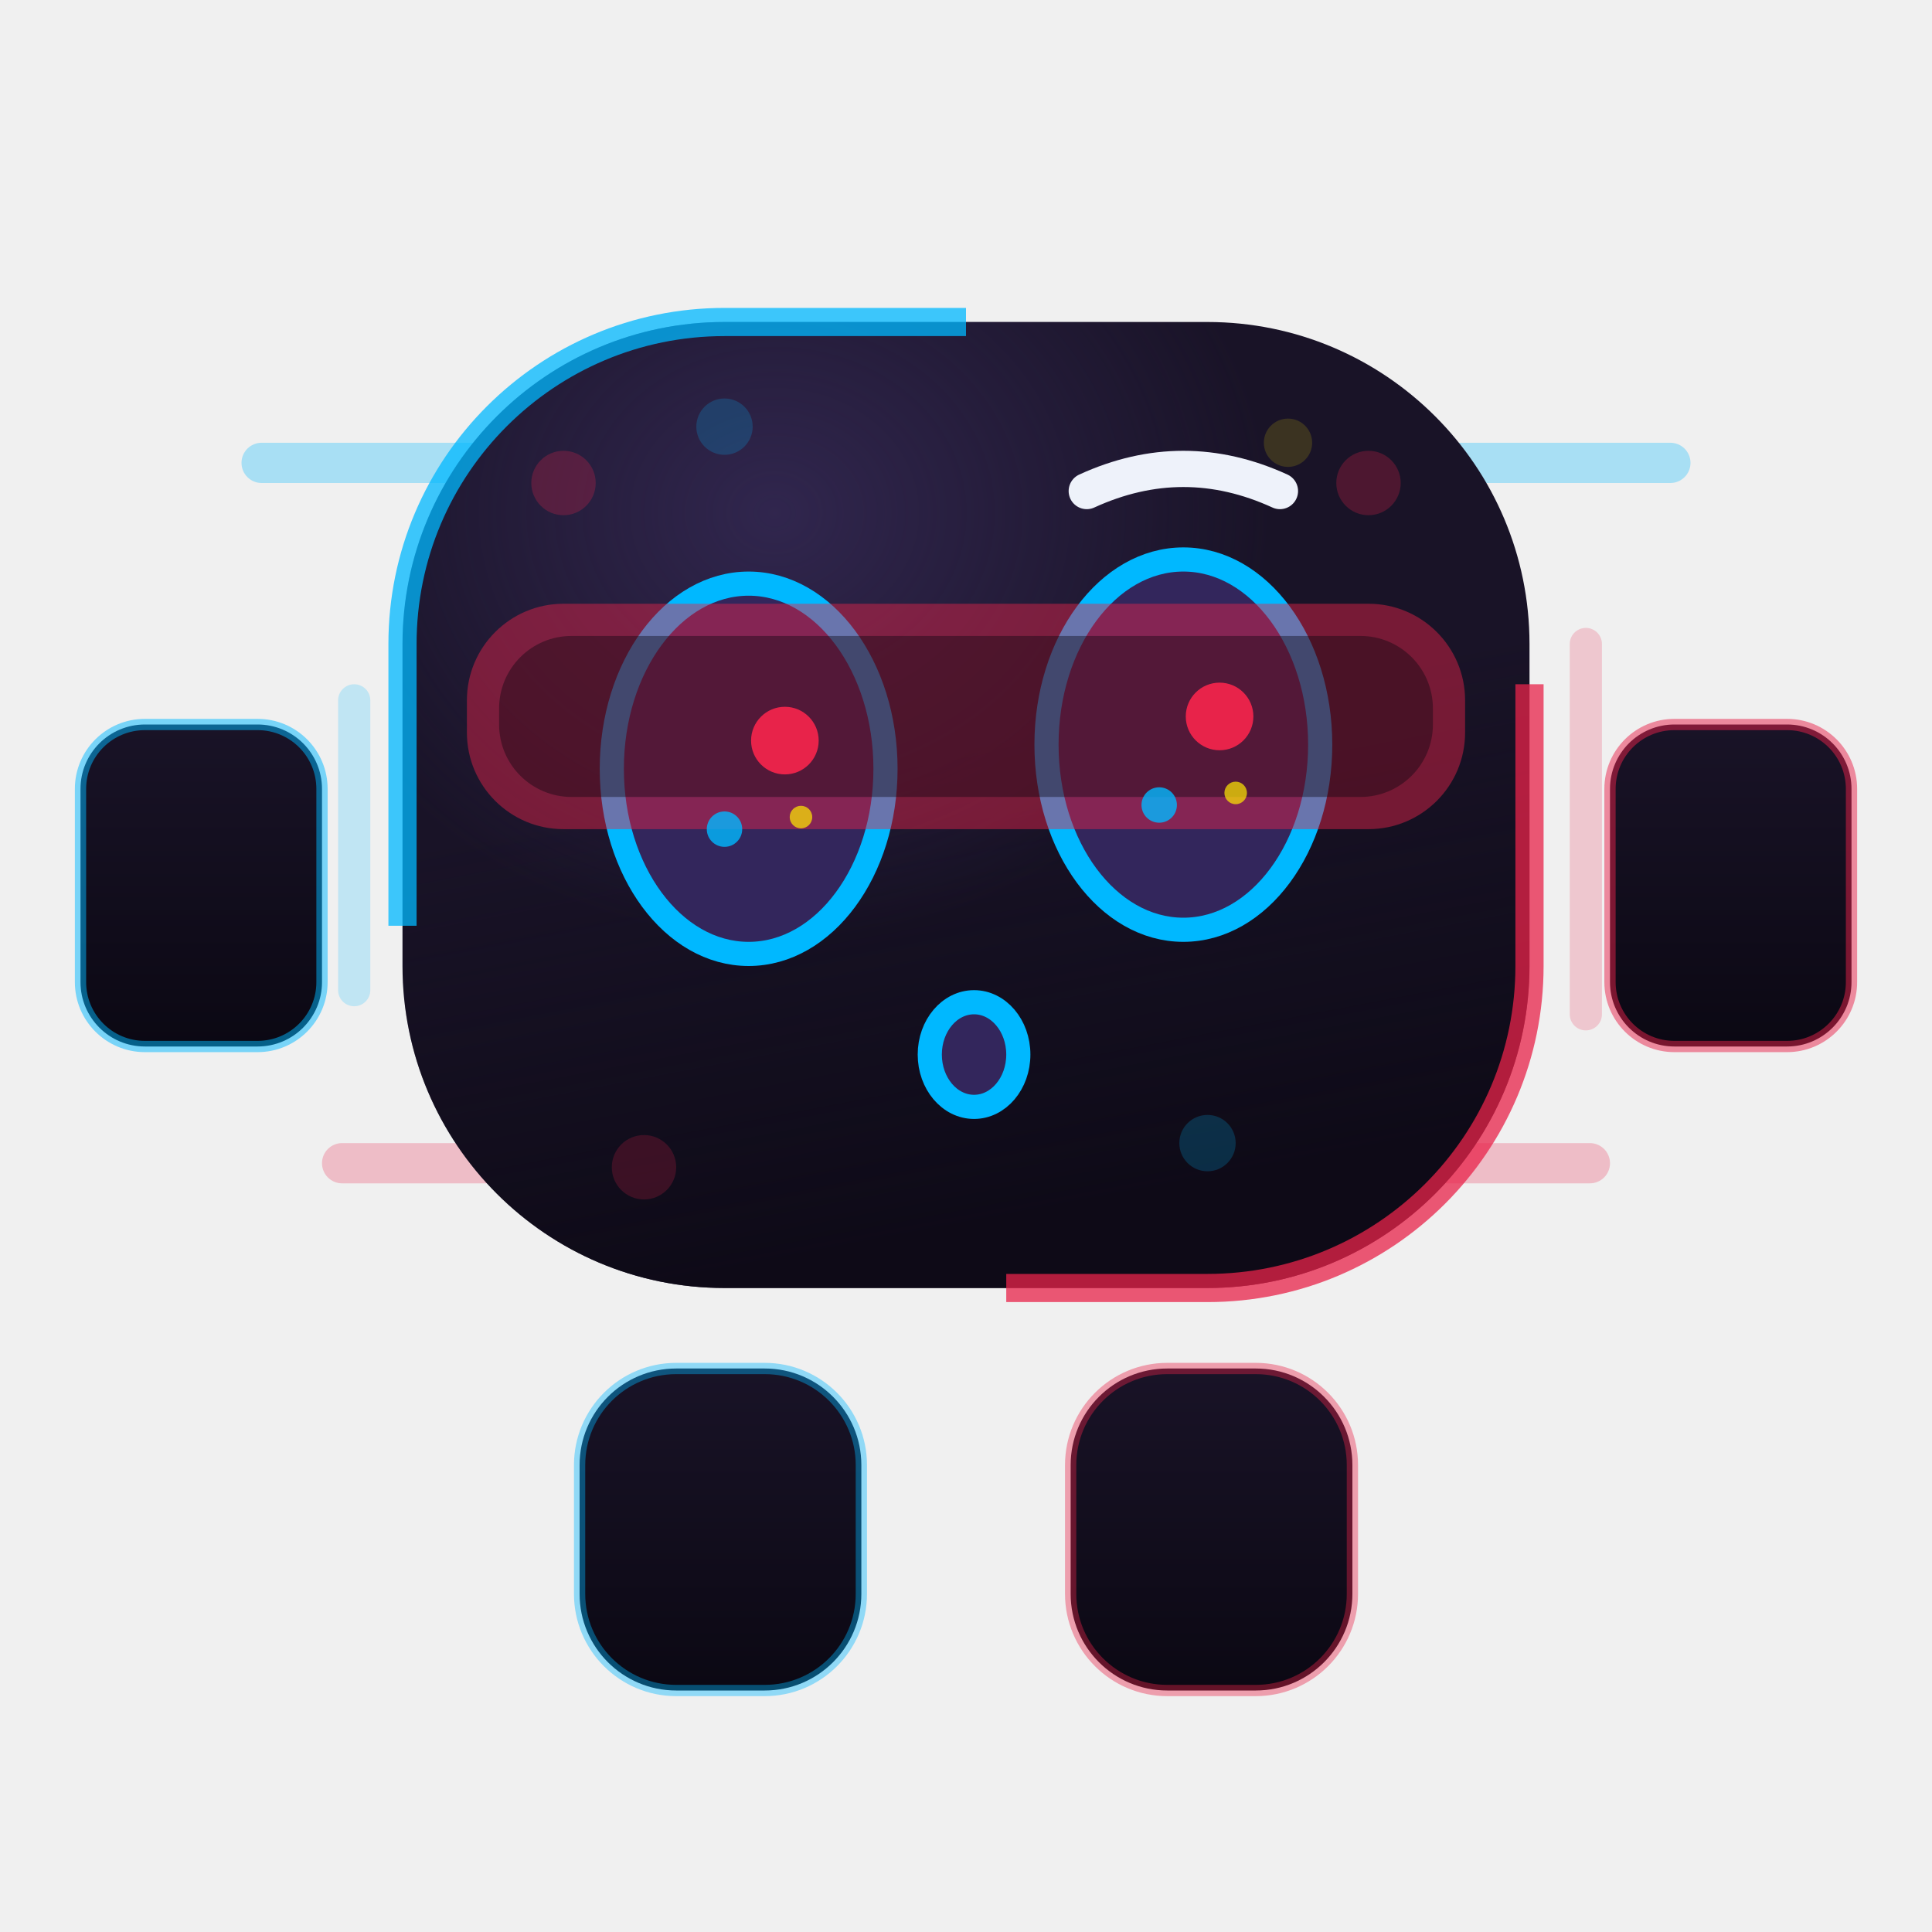
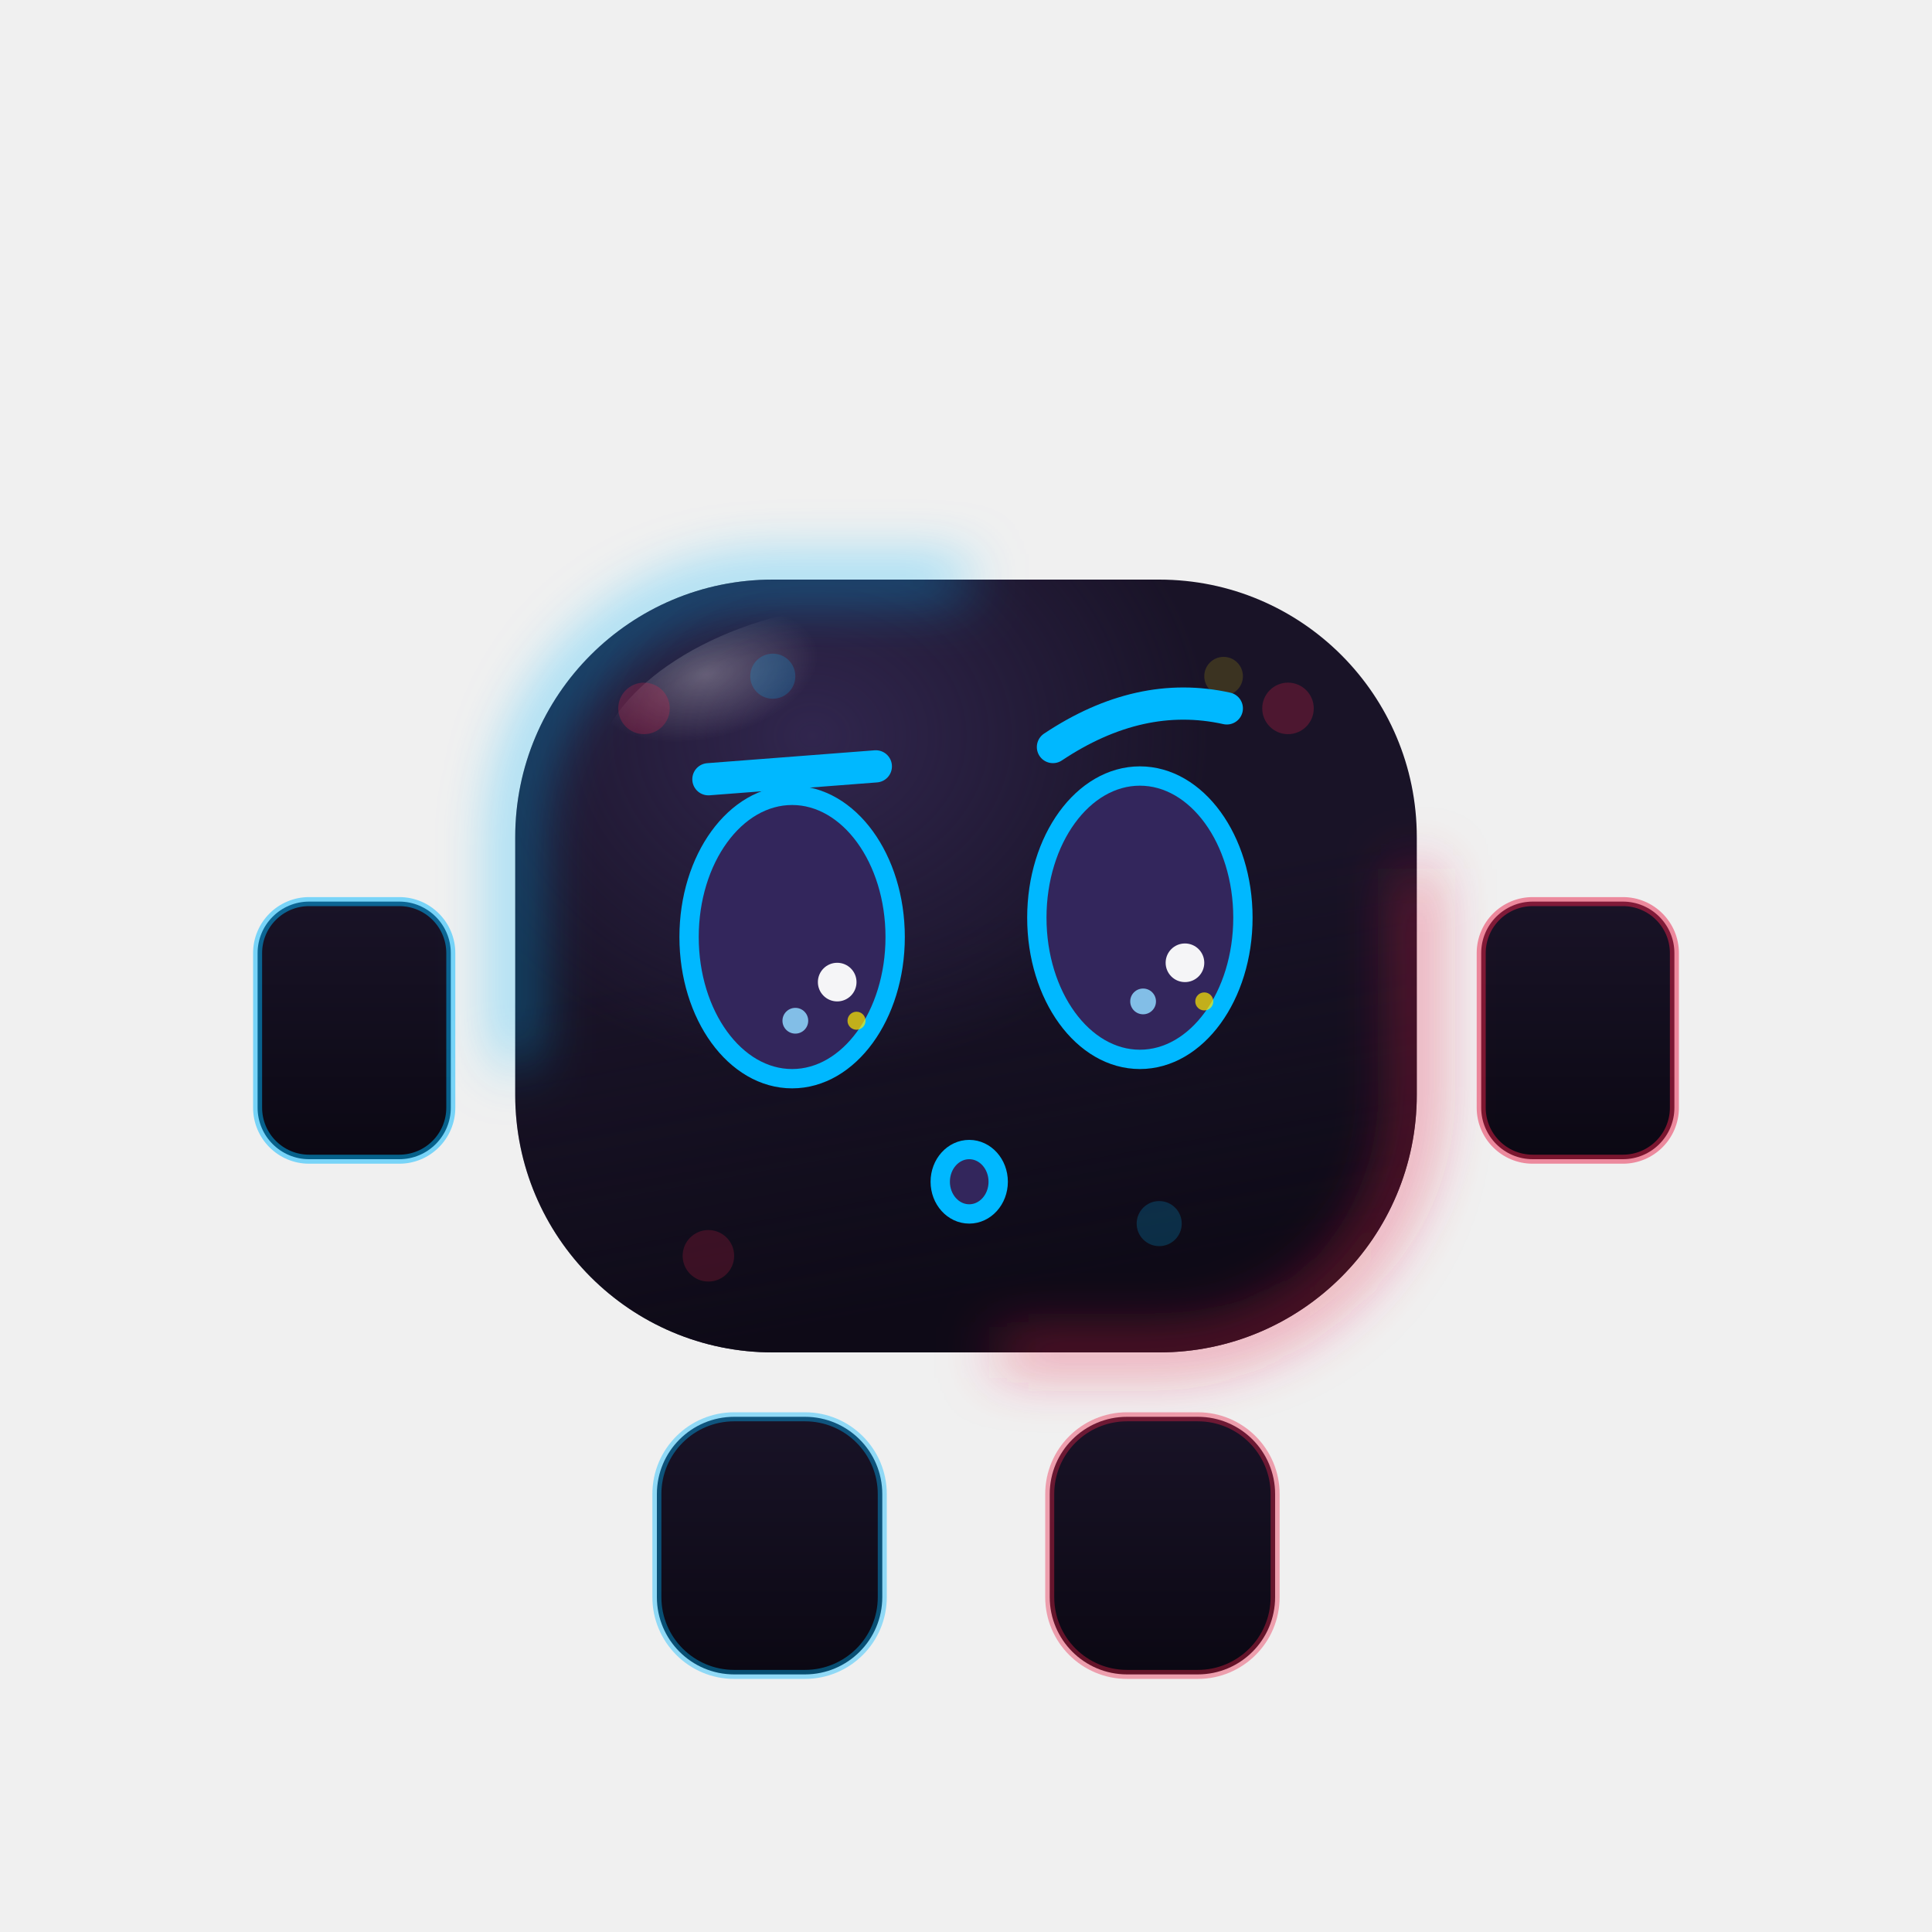
- <svg xmlns="http://www.w3.org/2000/svg" viewBox="0 0 24 24">
+ <svg xmlns="http://www.w3.org/2000/svg" viewBox="-3 -5 30 30">
  <defs>
-     <radialGradient id="fhc-hi" cx="33%" cy="20%" r="80%">
+     <radialGradient id="hd-hi" cx="33%" cy="20%" r="80%">
      <stop offset="0%" stop-color="#332852" stop-opacity="0.9" />
      <stop offset="55%" stop-color="#332852" stop-opacity="0" />
    </radialGradient>
-     <linearGradient id="fhc-lo" x1="0" y1="0" x2="0.22" y2="1">
+     <linearGradient id="hd-lo" x1="0" y1="0" x2="0.22" y2="1">
      <stop offset="52%" stop-color="#0b0813" stop-opacity="0" />
      <stop offset="100%" stop-color="#0b0813" stop-opacity="0.8" />
    </linearGradient>
-     <linearGradient id="fhc-limb" x1="0" y1="0" x2="0" y2="1">
+     <linearGradient id="hd-limb" x1="0" y1="0" x2="0" y2="1">
      <stop offset="0%" stop-color="#191327" />
      <stop offset="100%" stop-color="#0b0813" />
    </linearGradient>
+     <radialGradient id="hd-spec" cx="30%" cy="16%" r="26%">
+       <stop offset="0%" stop-color="#ffffff" stop-opacity="0.28" />
+       <stop offset="100%" stop-color="#ffffff" stop-opacity="0" />
+     </radialGradient>
+     <filter id="hd-soft" x="-60%" y="-60%" width="220%" height="220%">
+       <feGaussianBlur stdDeviation="0.45" />
+     </filter>
  </defs>
-   <rect x="3" y="5.5" width="18" height="0.5" rx="0.25" fill="#00b8ff" opacity="0.3" />
-   <rect x="4" y="14.2" width="16" height="0.5" rx="0.25" fill="#e8234a" opacity="0.25" />
-   <path d="M1.8 9 L3.2 9 A0.8 0.8 0 0 1 4 9.8 L4 12.2 A0.8 0.8 0 0 1 3.2 13 L1.8 13 A0.8 0.8 0 0 1 1 12.2 L1 9.8 A0.8 0.8 0 0 1 1.8 9 Z" fill="url(#fhc-limb)" stroke="#00b8ff" stroke-width="0.14" stroke-opacity="0.5" />
-   <path d="M20.8 9 L22.2 9 A0.8 0.8 0 0 1 23 9.8 L23 12.2 A0.8 0.8 0 0 1 22.2 13 L20.8 13 A0.8 0.8 0 0 1 20 12.2 L20 9.8 A0.8 0.8 0 0 1 20.8 9 Z" fill="url(#fhc-limb)" stroke="#e8234a" stroke-width="0.14" stroke-opacity="0.5" />
-   <rect x="7.2" y="17" width="3.5" height="4" rx="1.2" fill="url(#fhc-limb)" stroke="#00b8ff" stroke-width="0.14" stroke-opacity="0.4" />
-   <rect x="13.3" y="17" width="3.5" height="4" rx="1.2" fill="url(#fhc-limb)" stroke="#e8234a" stroke-width="0.14" stroke-opacity="0.4" />
-   <path d="M9 4 L15 4 A4 4 0 0 1 19 8 L19 12 A4 4 0 0 1 15 16 L9 16 A4 4 0 0 1 5 12 L5 8 A4 4 0 0 1 9 4 Z" fill="#191327" />
-   <path d="M9 4 L15 4 A4 4 0 0 1 19 8 L19 12 A4 4 0 0 1 15 16 L9 16 A4 4 0 0 1 5 12 L5 8 A4 4 0 0 1 9 4 Z" fill="url(#fhc-lo)" />
-   <path d="M9 4 L15 4 A4 4 0 0 1 19 8 L19 12 A4 4 0 0 1 15 16 L9 16 A4 4 0 0 1 5 12 L5 8 A4 4 0 0 1 9 4 Z" fill="url(#fhc-hi)" />
-   <path d="M5 11.5 L5 8 A4 4 0 0 1 9 4 L12 4" fill="none" stroke="#00b8ff" stroke-width="0.35" opacity="0.75" />
-   <path d="M19 8.5 L19 12 A4 4 0 0 1 15 16 L12.5 16" fill="none" stroke="#e8234a" stroke-width="0.35" opacity="0.75" />
-   <ellipse cx="9.3" cy="9.55" rx="1.7" ry="2.3" fill="#33265c" stroke="#00b8ff" stroke-width="0.3" />
-   <ellipse cx="14.7" cy="9.25" rx="1.7" ry="2.3" fill="#33265c" stroke="#00b8ff" stroke-width="0.3" />
-   <rect x="5.8" y="7.5" width="12.4" height="2.8" rx="1.2" fill="#e8234a" opacity="0.45" />
-   <rect x="6.2" y="7.9" width="11.6" height="2" rx="0.9" fill="#08060e" opacity="0.4" />
-   <circle cx="9.75" cy="9.2" r="0.42" fill="#e8234a" />
-   <circle cx="9" cy="10.3" r="0.22" fill="#00b8ff" opacity="0.8" />
-   <circle cx="9.95" cy="10.15" r="0.14" fill="#ffea00" opacity="0.7" />
-   <circle cx="15.15" cy="8.9" r="0.42" fill="#e8234a" />
-   <circle cx="14.4" cy="10" r="0.22" fill="#00b8ff" opacity="0.8" />
-   <circle cx="15.35" cy="9.85" r="0.14" fill="#ffea00" opacity="0.7" />
-   <path d="M13.5 6.1 Q14.7 5.55 15.9 6.1" fill="none" stroke="#eef2fa" stroke-width="0.45" stroke-linecap="round" />
-   <ellipse cx="12.1" cy="13.1" rx="0.55" ry="0.65" fill="#33265c" stroke="#00b8ff" stroke-width="0.3" />
-   <circle cx="7" cy="6" r="0.4" fill="#e8234a" opacity="0.25" />
-   <circle cx="9" cy="5.3" r="0.35" fill="#00b8ff" opacity="0.2" />
-   <circle cx="17" cy="6" r="0.4" fill="#e8234a" opacity="0.25" />
-   <circle cx="15" cy="14.2" r="0.35" fill="#00b8ff" opacity="0.2" />
-   <circle cx="8" cy="14.5" r="0.4" fill="#e8234a" opacity="0.2" />
-   <circle cx="16" cy="5.5" r="0.3" fill="#ffea00" opacity="0.15" />
-   <rect x="19.5" y="7.8" width="0.4" height="5" rx="0.2" fill="#e8234a" opacity="0.2" />
-   <rect x="4.2" y="8.5" width="0.4" height="4" rx="0.2" fill="#00b8ff" opacity="0.2" />
+   <g id="rig-root">
+     <g id="rig-arm-left" data-pivot="2.5 9">
+       <path d="M1.8 9 L3.2 9 A0.8 0.8 0 0 1 4 9.8 L4 12.2 A0.8 0.8 0 0 1 3.2 13 L1.8 13 A0.8 0.8 0 0 1 1 12.2 L1 9.8 A0.8 0.8 0 0 1 1.8 9 Z" fill="url(#hd-limb)" stroke="#00b8ff" stroke-width="0.14" stroke-opacity="0.5" />
+     </g>
+     <g id="rig-arm-right" data-pivot="21.5 9">
+       <path d="M20.8 9 L22.2 9 A0.8 0.8 0 0 1 23 9.8 L23 12.2 A0.8 0.8 0 0 1 22.2 13 L20.8 13 A0.8 0.8 0 0 1 20 12.2 L20 9.8 A0.8 0.8 0 0 1 20.8 9 Z" fill="url(#hd-limb)" stroke="#e8234a" stroke-width="0.14" stroke-opacity="0.5" />
+       <g id="slot-item" />
+     </g>
+     <g id="rig-leg-left" data-pivot="8.95 17">
+       <rect x="7.2" y="17" width="3.5" height="4" rx="1.2" fill="url(#hd-limb)" stroke="#00b8ff" stroke-width="0.14" stroke-opacity="0.4" />
+     </g>
+     <g id="rig-leg-right" data-pivot="15.05 17">
+       <rect x="13.3" y="17" width="3.5" height="4" rx="1.2" fill="url(#hd-limb)" stroke="#e8234a" stroke-width="0.14" stroke-opacity="0.4" />
+     </g>
+     <g id="rig-body">
+       <path d="M9 4 L15 4 A4 4 0 0 1 19 8 L19 12 A4 4 0 0 1 15 16 L9 16 A4 4 0 0 1 5 12 L5 8 A4 4 0 0 1 9 4 Z" fill="#191327" />
+       <path d="M9 4 L15 4 A4 4 0 0 1 19 8 L19 12 A4 4 0 0 1 15 16 L9 16 A4 4 0 0 1 5 12 L5 8 A4 4 0 0 1 9 4 Z" fill="url(#hd-lo)" />
+       <path d="M9 4 L15 4 A4 4 0 0 1 19 8 L19 12 A4 4 0 0 1 15 16 L9 16 A4 4 0 0 1 5 12 L5 8 A4 4 0 0 1 9 4 Z" fill="url(#hd-hi)" />
+       <ellipse cx="9.6" cy="6.4" rx="3.4" ry="1.9" fill="url(#hd-spec)" transform="rotate(-14 9.6 6.4)" />
+       <path d="M5 11.5 L5 8 A4 4 0 0 1 9 4 L12 4" fill="none" stroke="#00b8ff" stroke-width="0.35" opacity="0.75" filter="url(#hd-soft)" />
+       <path d="M19 8.5 L19 12 A4 4 0 0 1 15 16 L12.5 16" fill="none" stroke="#e8234a" stroke-width="0.35" opacity="0.75" filter="url(#hd-soft)" />
+       <circle cx="7" cy="6" r="0.4" fill="#e8234a" opacity="0.25" />
+       <circle cx="9" cy="5.5" r="0.35" fill="#00b8ff" opacity="0.2" />
+       <circle cx="17" cy="6" r="0.4" fill="#e8234a" opacity="0.25" />
+       <circle cx="15" cy="14" r="0.35" fill="#00b8ff" opacity="0.2" />
+       <circle cx="8" cy="14.5" r="0.4" fill="#e8234a" opacity="0.2" />
+       <circle cx="16" cy="5.5" r="0.3" fill="#ffea00" opacity="0.15" />
+       <g id="rig-face-curious">
+         <ellipse cx="9.3" cy="9.55" rx="1.6" ry="2.2" fill="#33265c" stroke="#00b8ff" stroke-width="0.3" />
+         <g class="pupil">
+           <circle cx="10" cy="10.25" r="0.3" fill="#ffffff" fill-opacity="0.95" />
+           <circle cx="9.35" cy="10.85" r="0.2" fill="#8fd8ff" fill-opacity="0.85" />
+           <circle cx="10.3" cy="10.85" r="0.14" fill="#ffea00" fill-opacity="0.7" />
+         </g>
+         <ellipse cx="14.7" cy="9.25" rx="1.6" ry="2.2" fill="#33265c" stroke="#00b8ff" stroke-width="0.3" />
+         <g class="pupil">
+           <circle cx="15.4" cy="9.95" r="0.3" fill="#ffffff" fill-opacity="0.95" />
+           <circle cx="14.75" cy="10.55" r="0.2" fill="#8fd8ff" fill-opacity="0.85" />
+           <circle cx="15.7" cy="10.55" r="0.14" fill="#ffea00" fill-opacity="0.7" />
+         </g>
+         <path d="M8 7.1 L10.6 6.9" fill="none" stroke="#00b8ff" stroke-width="0.5" stroke-linecap="round" />
+         <path d="M13.35 6.6 Q14.7 5.7 16.05 6" fill="none" stroke="#00b8ff" stroke-width="0.5" stroke-linecap="round" />
+         <ellipse cx="12.05" cy="13.35" rx="0.45" ry="0.5" fill="#33265c" stroke="#00b8ff" stroke-width="0.3" />
+       </g>
+       <g id="slot-eyewear" />
+     </g>
+     <g id="slot-hat" />
+   </g>
</svg>
